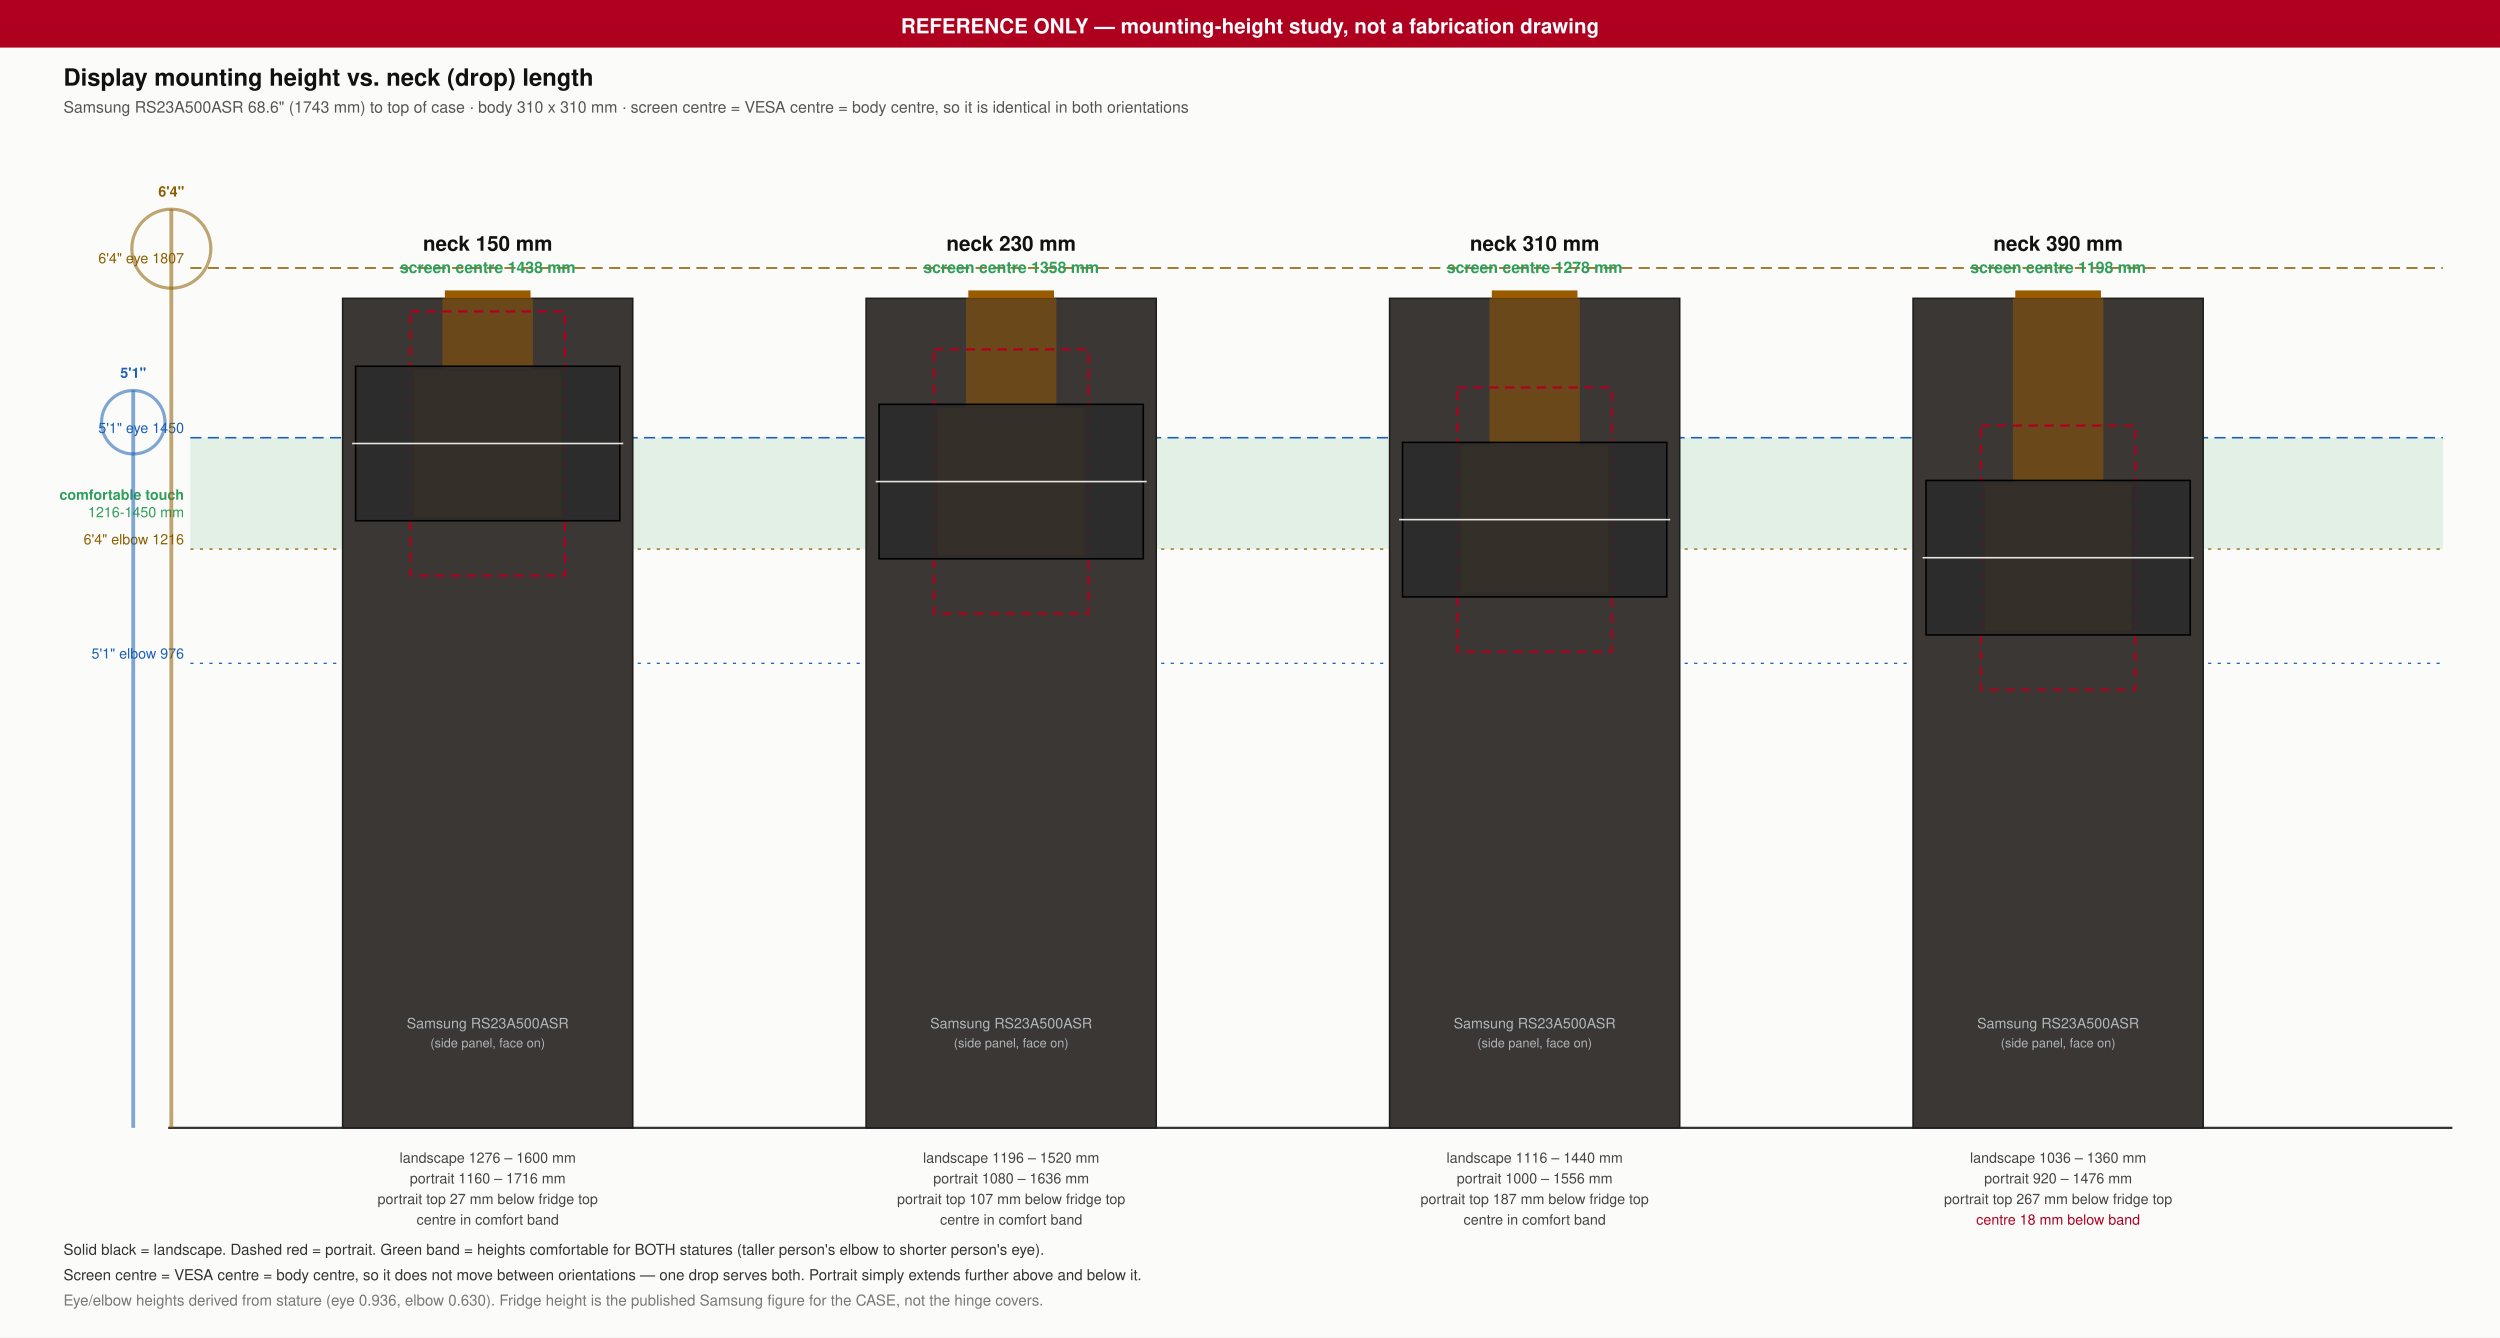
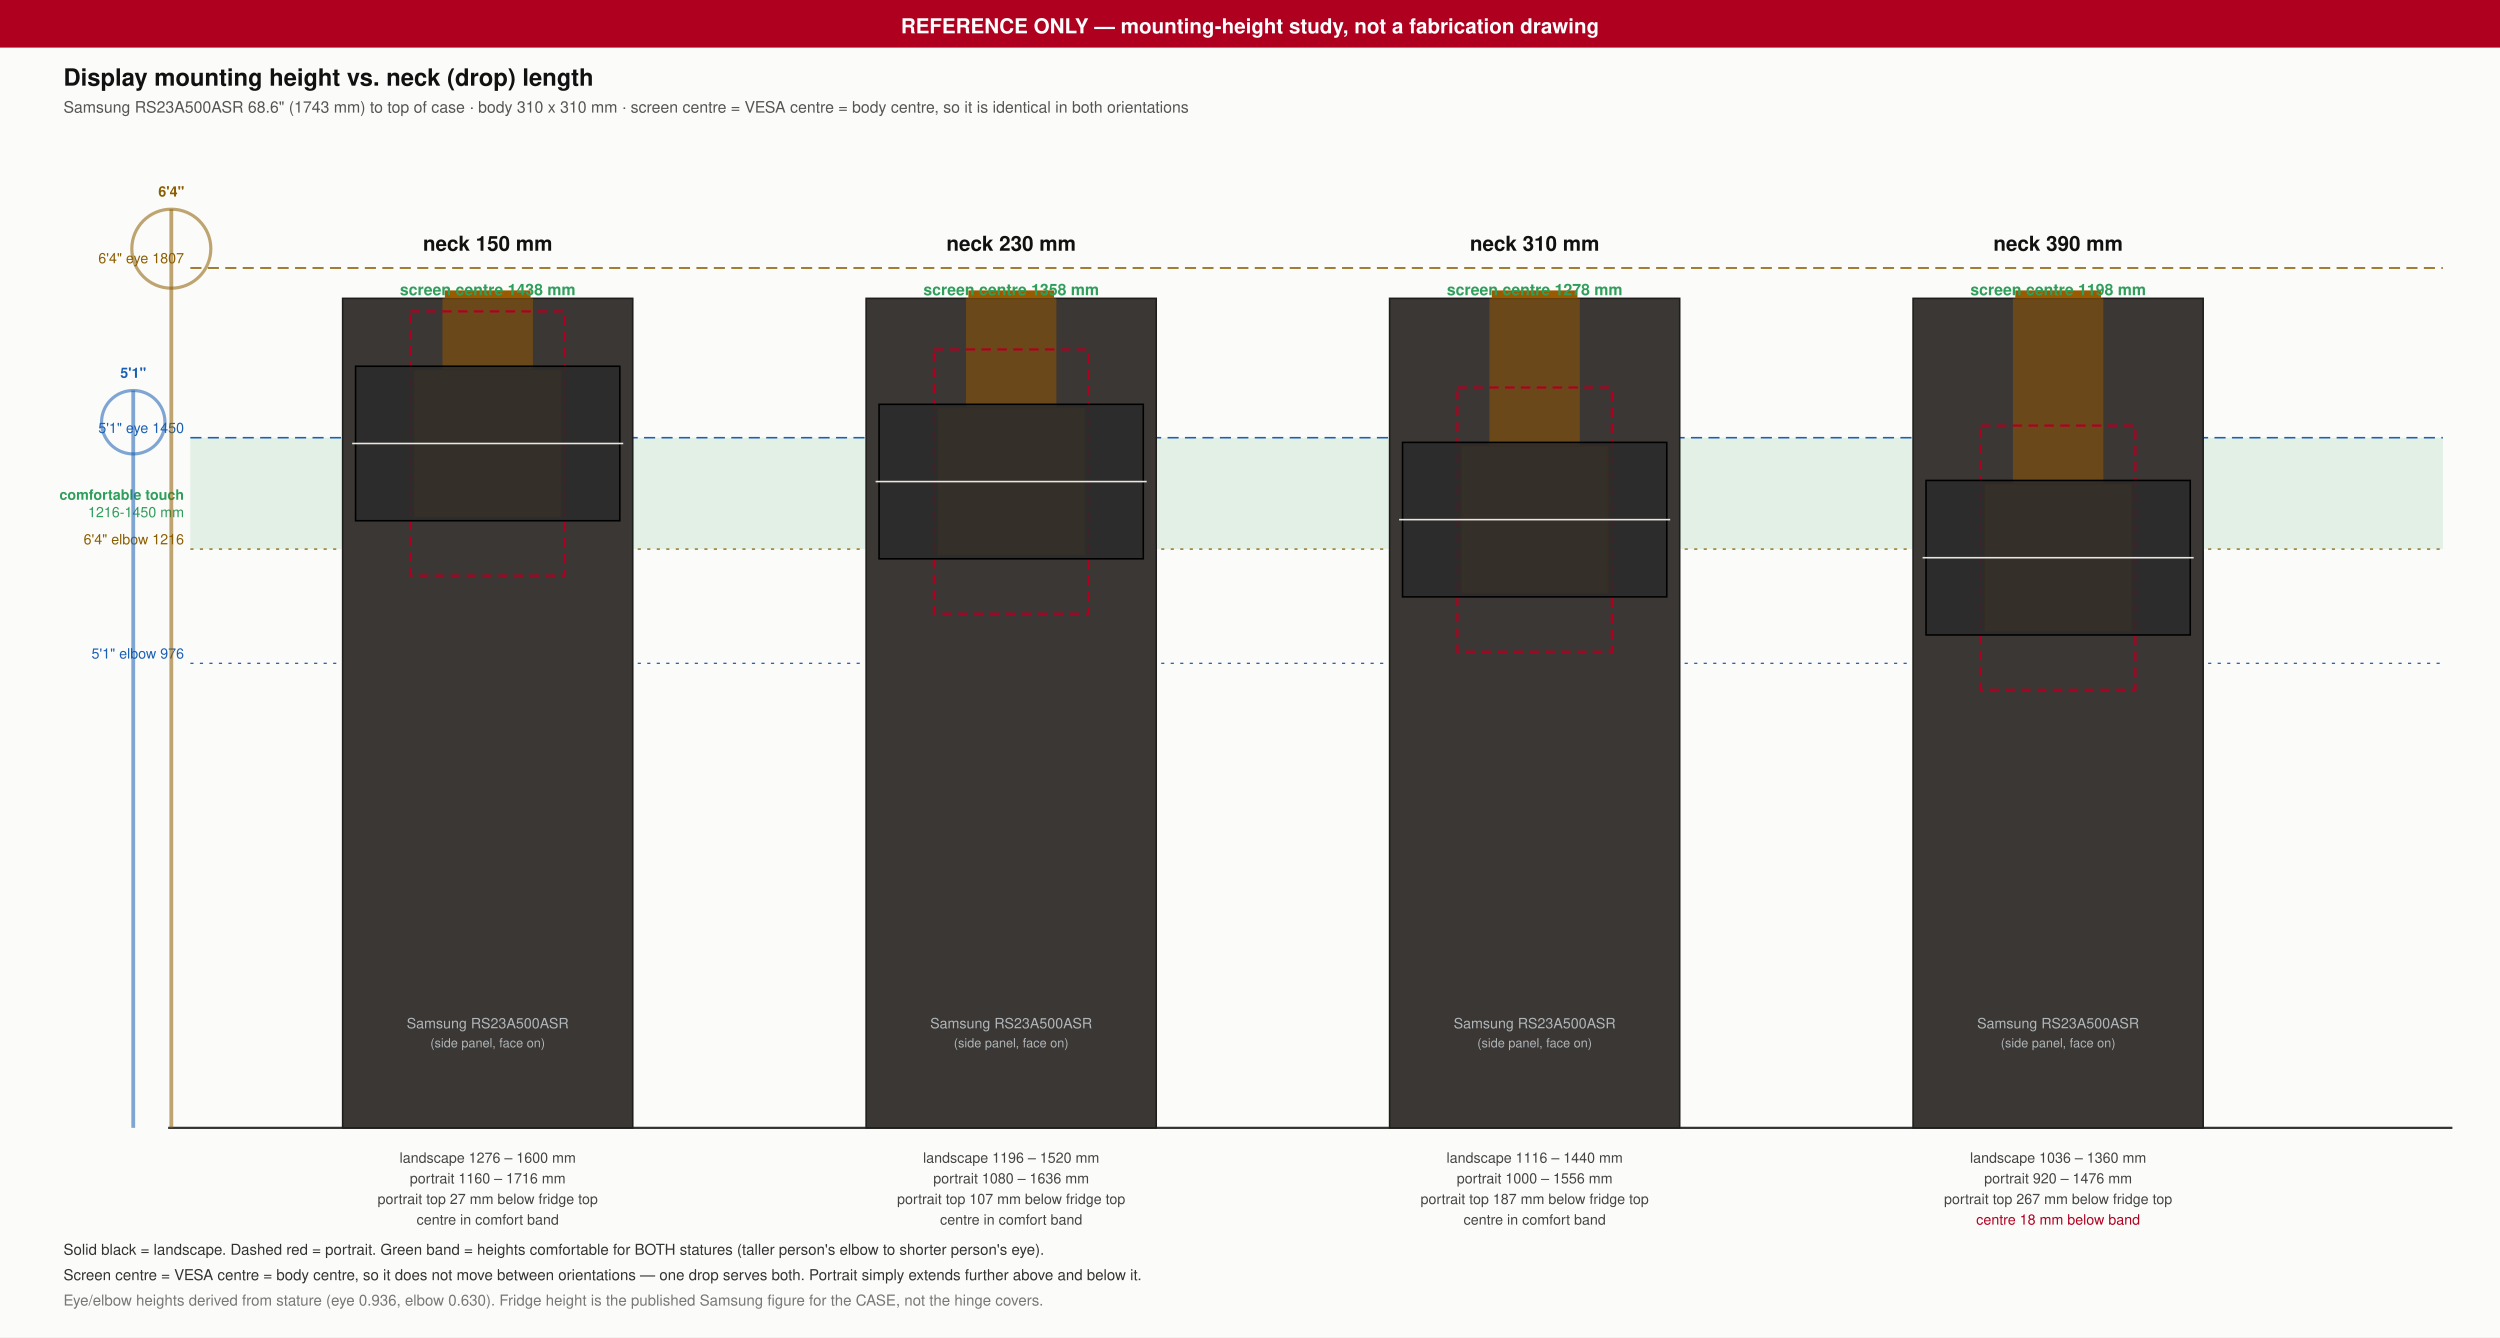
<svg xmlns="http://www.w3.org/2000/svg" width="1576" height="843" viewBox="0 0 1576 843">
  <rect width="1576" height="843" fill="#fbfbf9" />
  <rect x="0" y="0" width="1576" height="30" fill="#b00020" />
  <text x="788.00" y="21.00" font-family="Helvetica,Arial,sans-serif" font-size="13" text-anchor="middle" fill="#fff" font-weight="bold">REFERENCE ONLY — mounting-height study, not a fabrication drawing</text>
  <text x="40.00" y="54.00" font-family="Helvetica,Arial,sans-serif" font-size="15" text-anchor="start" fill="#111" font-weight="bold">Display mounting height vs. neck (drop) length</text>
  <text x="40.00" y="71.00" font-family="Helvetica,Arial,sans-serif" font-size="10" text-anchor="start" fill="#555" font-weight="normal">Samsung RS23A500ASR 68.6" (1743 mm) to top of case · body 310 x 310 mm · screen centre = VESA centre = body centre, so it is identical in both orientations</text>
  <rect x="120" y="275.93" width="1420" height="70.23" fill="#2e9e5b" fill-opacity="0.12" />
  <line x1="120" y1="275.93" x2="1540" y2="275.93" stroke="#1a5fb4" stroke-width="1" stroke-dasharray="7 4" />
  <text x="116.00" y="272.93" font-family="Helvetica,Arial,sans-serif" font-size="9" text-anchor="end" fill="#1a5fb4" font-weight="normal">5'1" eye 1450</text>
  <line x1="120" y1="418.16" x2="1540" y2="418.16" stroke="#1a5fb4" stroke-width="0.8" stroke-dasharray="2 4" />
  <text x="116.00" y="415.16" font-family="Helvetica,Arial,sans-serif" font-size="9" text-anchor="end" fill="#1a5fb4" font-weight="normal">5'1" elbow 976</text>
  <line x1="120" y1="168.94" x2="1540" y2="168.94" stroke="#8b5e00" stroke-width="1" stroke-dasharray="7 4" />
  <text x="116.00" y="165.94" font-family="Helvetica,Arial,sans-serif" font-size="9" text-anchor="end" fill="#8b5e00" font-weight="normal">6'4" eye 1807</text>
  <line x1="120" y1="346.15" x2="1540" y2="346.15" stroke="#8b5e00" stroke-width="0.8" stroke-dasharray="2 4" />
  <text x="116.00" y="343.15" font-family="Helvetica,Arial,sans-serif" font-size="9" text-anchor="end" fill="#8b5e00" font-weight="normal">6'4" elbow 1216</text>
  <text x="116.00" y="315.04" font-family="Helvetica,Arial,sans-serif" font-size="9" text-anchor="end" fill="#2e9e5b" font-weight="bold">comfortable touch</text>
  <text x="116.00" y="326.04" font-family="Helvetica,Arial,sans-serif" font-size="9" text-anchor="end" fill="#2e9e5b" font-weight="normal">1216-1450 mm</text>
  <line x1="106" y1="711.00" x2="1546" y2="711.00" stroke="#333" stroke-width="1.4" />
  <rect x="216.00" y="188.08" width="182.88" height="522.92" fill="#3a3734" stroke="#1f1d1b" stroke-width="1" />
  <text x="307.44" y="648.25" font-family="Helvetica,Arial,sans-serif" font-size="9" text-anchor="middle" fill="#b0b6b9" font-weight="normal">Samsung RS23A500ASR</text>
  <text x="307.44" y="660.25" font-family="Helvetica,Arial,sans-serif" font-size="8" text-anchor="middle" fill="#b0b6b9" font-weight="normal">(side panel, face on)</text>
  <rect x="280.44" y="183.08" width="54.00" height="5" fill="#9a5b00" />
  <rect x="278.94" y="188.08" width="57.00" height="45.00" fill="#9a5b00" fill-opacity="0.5" />
  <rect x="260.94" y="233.08" width="93.00" height="93.00" fill="#9a5b00" fill-opacity="0.5" stroke="#5d3600" stroke-width="0.8" />
  <rect x="258.74" y="196.29" width="97.39" height="166.57" fill="none" stroke="#b00020" stroke-width="1.4" stroke-dasharray="6 4" />
  <rect x="224.16" y="230.88" width="166.57" height="97.39" fill="#2b2b2b" fill-opacity="0.85" stroke="#000" />
  <line x1="222.00" y1="279.58" x2="392.88" y2="279.58" stroke="#e8e8e2" stroke-width="1" />
  <text x="307.44" y="158.08" font-family="Helvetica,Arial,sans-serif" font-size="13" text-anchor="middle" fill="#111" font-weight="bold">neck 150 mm</text>
-   <text x="307.44" y="172.08" font-family="Helvetica,Arial,sans-serif" font-size="10" text-anchor="middle" fill="#2e9e5b" font-weight="bold">screen centre 1438 mm</text>
+   <text x="307.44" y="186.08" font-family="Helvetica,Arial,sans-serif" font-size="10" text-anchor="middle" fill="#2e9e5b" font-weight="bold">screen centre 1438 mm</text>
  <text x="307.44" y="733.00" font-family="Helvetica,Arial,sans-serif" font-size="9" text-anchor="middle" fill="#444" font-weight="normal">landscape  1276 – 1600 mm</text>
  <text x="307.44" y="746.00" font-family="Helvetica,Arial,sans-serif" font-size="9" text-anchor="middle" fill="#444" font-weight="normal">portrait   1160 – 1716 mm</text>
  <text x="307.44" y="759.00" font-family="Helvetica,Arial,sans-serif" font-size="9" text-anchor="middle" fill="#444" font-weight="normal">portrait top 27 mm below fridge top</text>
  <text x="307.44" y="772.00" font-family="Helvetica,Arial,sans-serif" font-size="9" text-anchor="middle" fill="#444" font-weight="normal">centre in comfort band</text>
  <rect x="546.00" y="188.08" width="182.88" height="522.92" fill="#3a3734" stroke="#1f1d1b" stroke-width="1" />
  <text x="637.44" y="648.25" font-family="Helvetica,Arial,sans-serif" font-size="9" text-anchor="middle" fill="#b0b6b9" font-weight="normal">Samsung RS23A500ASR</text>
  <text x="637.44" y="660.25" font-family="Helvetica,Arial,sans-serif" font-size="8" text-anchor="middle" fill="#b0b6b9" font-weight="normal">(side panel, face on)</text>
  <rect x="610.44" y="183.08" width="54.00" height="5" fill="#9a5b00" />
  <rect x="608.94" y="188.08" width="57.00" height="69.00" fill="#9a5b00" fill-opacity="0.5" />
  <rect x="590.94" y="257.08" width="93.00" height="93.00" fill="#9a5b00" fill-opacity="0.5" stroke="#5d3600" stroke-width="0.8" />
  <rect x="588.74" y="220.29" width="97.39" height="166.57" fill="none" stroke="#b00020" stroke-width="1.4" stroke-dasharray="6 4" />
  <rect x="554.16" y="254.88" width="166.57" height="97.39" fill="#2b2b2b" fill-opacity="0.85" stroke="#000" />
  <line x1="552.00" y1="303.58" x2="722.88" y2="303.58" stroke="#e8e8e2" stroke-width="1" />
  <text x="637.44" y="158.08" font-family="Helvetica,Arial,sans-serif" font-size="13" text-anchor="middle" fill="#111" font-weight="bold">neck 230 mm</text>
-   <text x="637.44" y="172.08" font-family="Helvetica,Arial,sans-serif" font-size="10" text-anchor="middle" fill="#2e9e5b" font-weight="bold">screen centre 1358 mm</text>
+   <text x="637.44" y="186.08" font-family="Helvetica,Arial,sans-serif" font-size="10" text-anchor="middle" fill="#2e9e5b" font-weight="bold">screen centre 1358 mm</text>
  <text x="637.44" y="733.00" font-family="Helvetica,Arial,sans-serif" font-size="9" text-anchor="middle" fill="#444" font-weight="normal">landscape  1196 – 1520 mm</text>
  <text x="637.44" y="746.00" font-family="Helvetica,Arial,sans-serif" font-size="9" text-anchor="middle" fill="#444" font-weight="normal">portrait   1080 – 1636 mm</text>
  <text x="637.44" y="759.00" font-family="Helvetica,Arial,sans-serif" font-size="9" text-anchor="middle" fill="#444" font-weight="normal">portrait top 107 mm below fridge top</text>
  <text x="637.44" y="772.00" font-family="Helvetica,Arial,sans-serif" font-size="9" text-anchor="middle" fill="#444" font-weight="normal">centre in comfort band</text>
  <rect x="876.00" y="188.08" width="182.88" height="522.92" fill="#3a3734" stroke="#1f1d1b" stroke-width="1" />
  <text x="967.44" y="648.25" font-family="Helvetica,Arial,sans-serif" font-size="9" text-anchor="middle" fill="#b0b6b9" font-weight="normal">Samsung RS23A500ASR</text>
  <text x="967.44" y="660.25" font-family="Helvetica,Arial,sans-serif" font-size="8" text-anchor="middle" fill="#b0b6b9" font-weight="normal">(side panel, face on)</text>
  <rect x="940.44" y="183.08" width="54.00" height="5" fill="#9a5b00" />
  <rect x="938.94" y="188.08" width="57.00" height="93.00" fill="#9a5b00" fill-opacity="0.5" />
  <rect x="920.94" y="281.08" width="93.00" height="93.00" fill="#9a5b00" fill-opacity="0.5" stroke="#5d3600" stroke-width="0.8" />
  <rect x="918.74" y="244.29" width="97.39" height="166.57" fill="none" stroke="#b00020" stroke-width="1.4" stroke-dasharray="6 4" />
  <rect x="884.16" y="278.88" width="166.57" height="97.39" fill="#2b2b2b" fill-opacity="0.85" stroke="#000" />
  <line x1="882.00" y1="327.58" x2="1052.88" y2="327.58" stroke="#e8e8e2" stroke-width="1" />
  <text x="967.44" y="158.08" font-family="Helvetica,Arial,sans-serif" font-size="13" text-anchor="middle" fill="#111" font-weight="bold">neck 310 mm</text>
-   <text x="967.44" y="172.08" font-family="Helvetica,Arial,sans-serif" font-size="10" text-anchor="middle" fill="#2e9e5b" font-weight="bold">screen centre 1278 mm</text>
+   <text x="967.44" y="186.08" font-family="Helvetica,Arial,sans-serif" font-size="10" text-anchor="middle" fill="#2e9e5b" font-weight="bold">screen centre 1278 mm</text>
  <text x="967.44" y="733.00" font-family="Helvetica,Arial,sans-serif" font-size="9" text-anchor="middle" fill="#444" font-weight="normal">landscape  1116 – 1440 mm</text>
  <text x="967.44" y="746.00" font-family="Helvetica,Arial,sans-serif" font-size="9" text-anchor="middle" fill="#444" font-weight="normal">portrait   1000 – 1556 mm</text>
  <text x="967.44" y="759.00" font-family="Helvetica,Arial,sans-serif" font-size="9" text-anchor="middle" fill="#444" font-weight="normal">portrait top 187 mm below fridge top</text>
  <text x="967.44" y="772.00" font-family="Helvetica,Arial,sans-serif" font-size="9" text-anchor="middle" fill="#444" font-weight="normal">centre in comfort band</text>
  <rect x="1206.00" y="188.08" width="182.88" height="522.92" fill="#3a3734" stroke="#1f1d1b" stroke-width="1" />
  <text x="1297.44" y="648.25" font-family="Helvetica,Arial,sans-serif" font-size="9" text-anchor="middle" fill="#b0b6b9" font-weight="normal">Samsung RS23A500ASR</text>
  <text x="1297.44" y="660.25" font-family="Helvetica,Arial,sans-serif" font-size="8" text-anchor="middle" fill="#b0b6b9" font-weight="normal">(side panel, face on)</text>
  <rect x="1270.44" y="183.08" width="54.00" height="5" fill="#9a5b00" />
  <rect x="1268.94" y="188.08" width="57.00" height="117.00" fill="#9a5b00" fill-opacity="0.5" />
  <rect x="1250.94" y="305.08" width="93.00" height="93.00" fill="#9a5b00" fill-opacity="0.5" stroke="#5d3600" stroke-width="0.8" />
  <rect x="1248.74" y="268.29" width="97.39" height="166.57" fill="none" stroke="#b00020" stroke-width="1.4" stroke-dasharray="6 4" />
  <rect x="1214.16" y="302.88" width="166.57" height="97.39" fill="#2b2b2b" fill-opacity="0.85" stroke="#000" />
  <line x1="1212.00" y1="351.58" x2="1382.88" y2="351.58" stroke="#e8e8e2" stroke-width="1" />
  <text x="1297.44" y="158.08" font-family="Helvetica,Arial,sans-serif" font-size="13" text-anchor="middle" fill="#111" font-weight="bold">neck 390 mm</text>
-   <text x="1297.44" y="172.08" font-family="Helvetica,Arial,sans-serif" font-size="10" text-anchor="middle" fill="#2e9e5b" font-weight="bold">screen centre 1198 mm</text>
+   <text x="1297.44" y="186.08" font-family="Helvetica,Arial,sans-serif" font-size="10" text-anchor="middle" fill="#2e9e5b" font-weight="bold">screen centre 1198 mm</text>
  <text x="1297.44" y="733.00" font-family="Helvetica,Arial,sans-serif" font-size="9" text-anchor="middle" fill="#444" font-weight="normal">landscape  1036 – 1360 mm</text>
  <text x="1297.44" y="746.00" font-family="Helvetica,Arial,sans-serif" font-size="9" text-anchor="middle" fill="#444" font-weight="normal">portrait   920 – 1476 mm</text>
  <text x="1297.44" y="759.00" font-family="Helvetica,Arial,sans-serif" font-size="9" text-anchor="middle" fill="#444" font-weight="normal">portrait top 267 mm below fridge top</text>
  <text x="1297.44" y="772.00" font-family="Helvetica,Arial,sans-serif" font-size="9" text-anchor="middle" fill="#b00020" font-weight="normal">centre 18 mm below band</text>
  <line x1="84.00" y1="711.00" x2="84.00" y2="246.18" stroke="#1a5fb4" stroke-width="2.4" stroke-opacity="0.55" />
  <circle cx="84.00" cy="266.17" r="19.99" fill="none" stroke="#1a5fb4" stroke-width="2" stroke-opacity="0.55" />
  <text x="84.00" y="238.18" font-family="Helvetica,Arial,sans-serif" font-size="9" text-anchor="middle" fill="#1a5fb4" font-weight="bold">5'1"</text>
  <line x1="108.00" y1="711.00" x2="108.00" y2="131.88" stroke="#8b5e00" stroke-width="2.4" stroke-opacity="0.55" />
  <circle cx="108.00" cy="156.78" r="24.90" fill="none" stroke="#8b5e00" stroke-width="2" stroke-opacity="0.55" />
  <text x="108.00" y="123.88" font-family="Helvetica,Arial,sans-serif" font-size="9" text-anchor="middle" fill="#8b5e00" font-weight="bold">6'4"</text>
  <text x="40.00" y="791.00" font-family="Helvetica,Arial,sans-serif" font-size="9.5" text-anchor="start" fill="#333" font-weight="normal">Solid black = landscape. Dashed red = portrait. Green band = heights comfortable for BOTH statures (taller person's elbow to shorter person's eye).</text>
  <text x="40.00" y="807.00" font-family="Helvetica,Arial,sans-serif" font-size="9.5" text-anchor="start" fill="#333" font-weight="normal">Screen centre = VESA centre = body centre, so it does not move between orientations — one drop serves both. Portrait simply extends further above and below it.</text>
  <text x="40.00" y="823.00" font-family="Helvetica,Arial,sans-serif" font-size="9.5" text-anchor="start" fill="#777" font-weight="normal">Eye/elbow heights derived from stature (eye 0.936, elbow 0.630). Fridge height is the published Samsung figure for the CASE, not the hinge covers.</text>
</svg>
